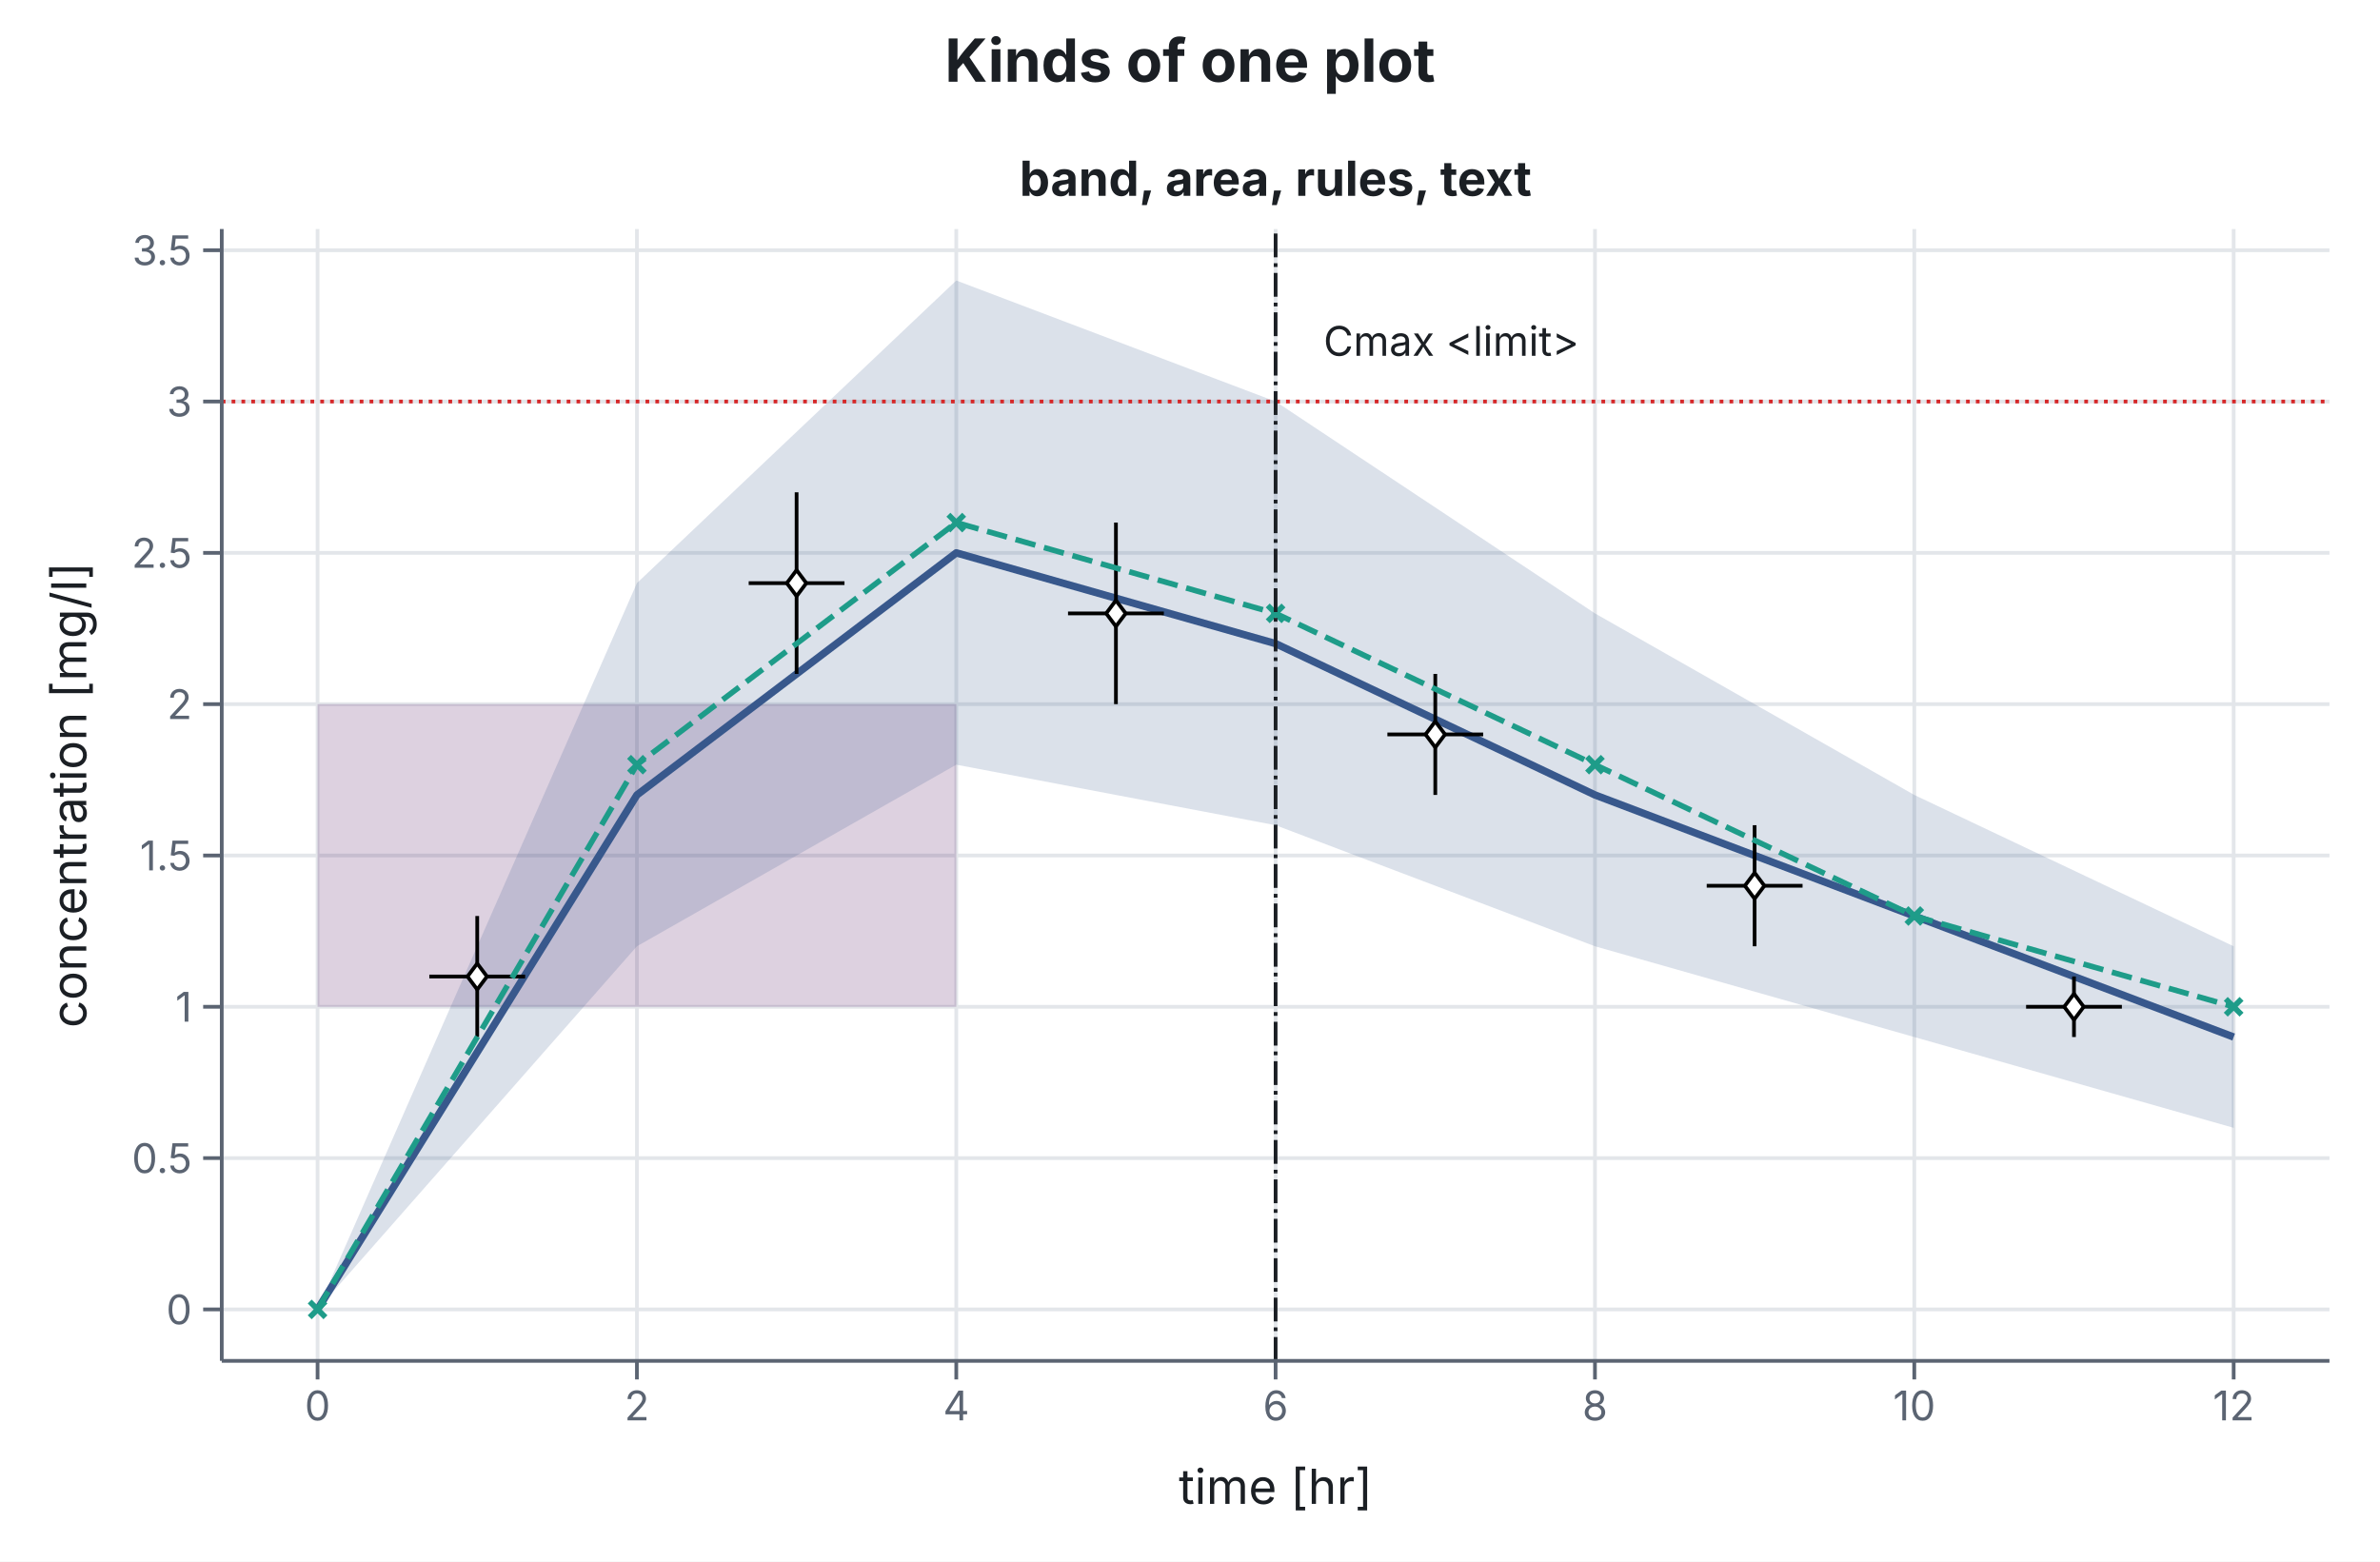
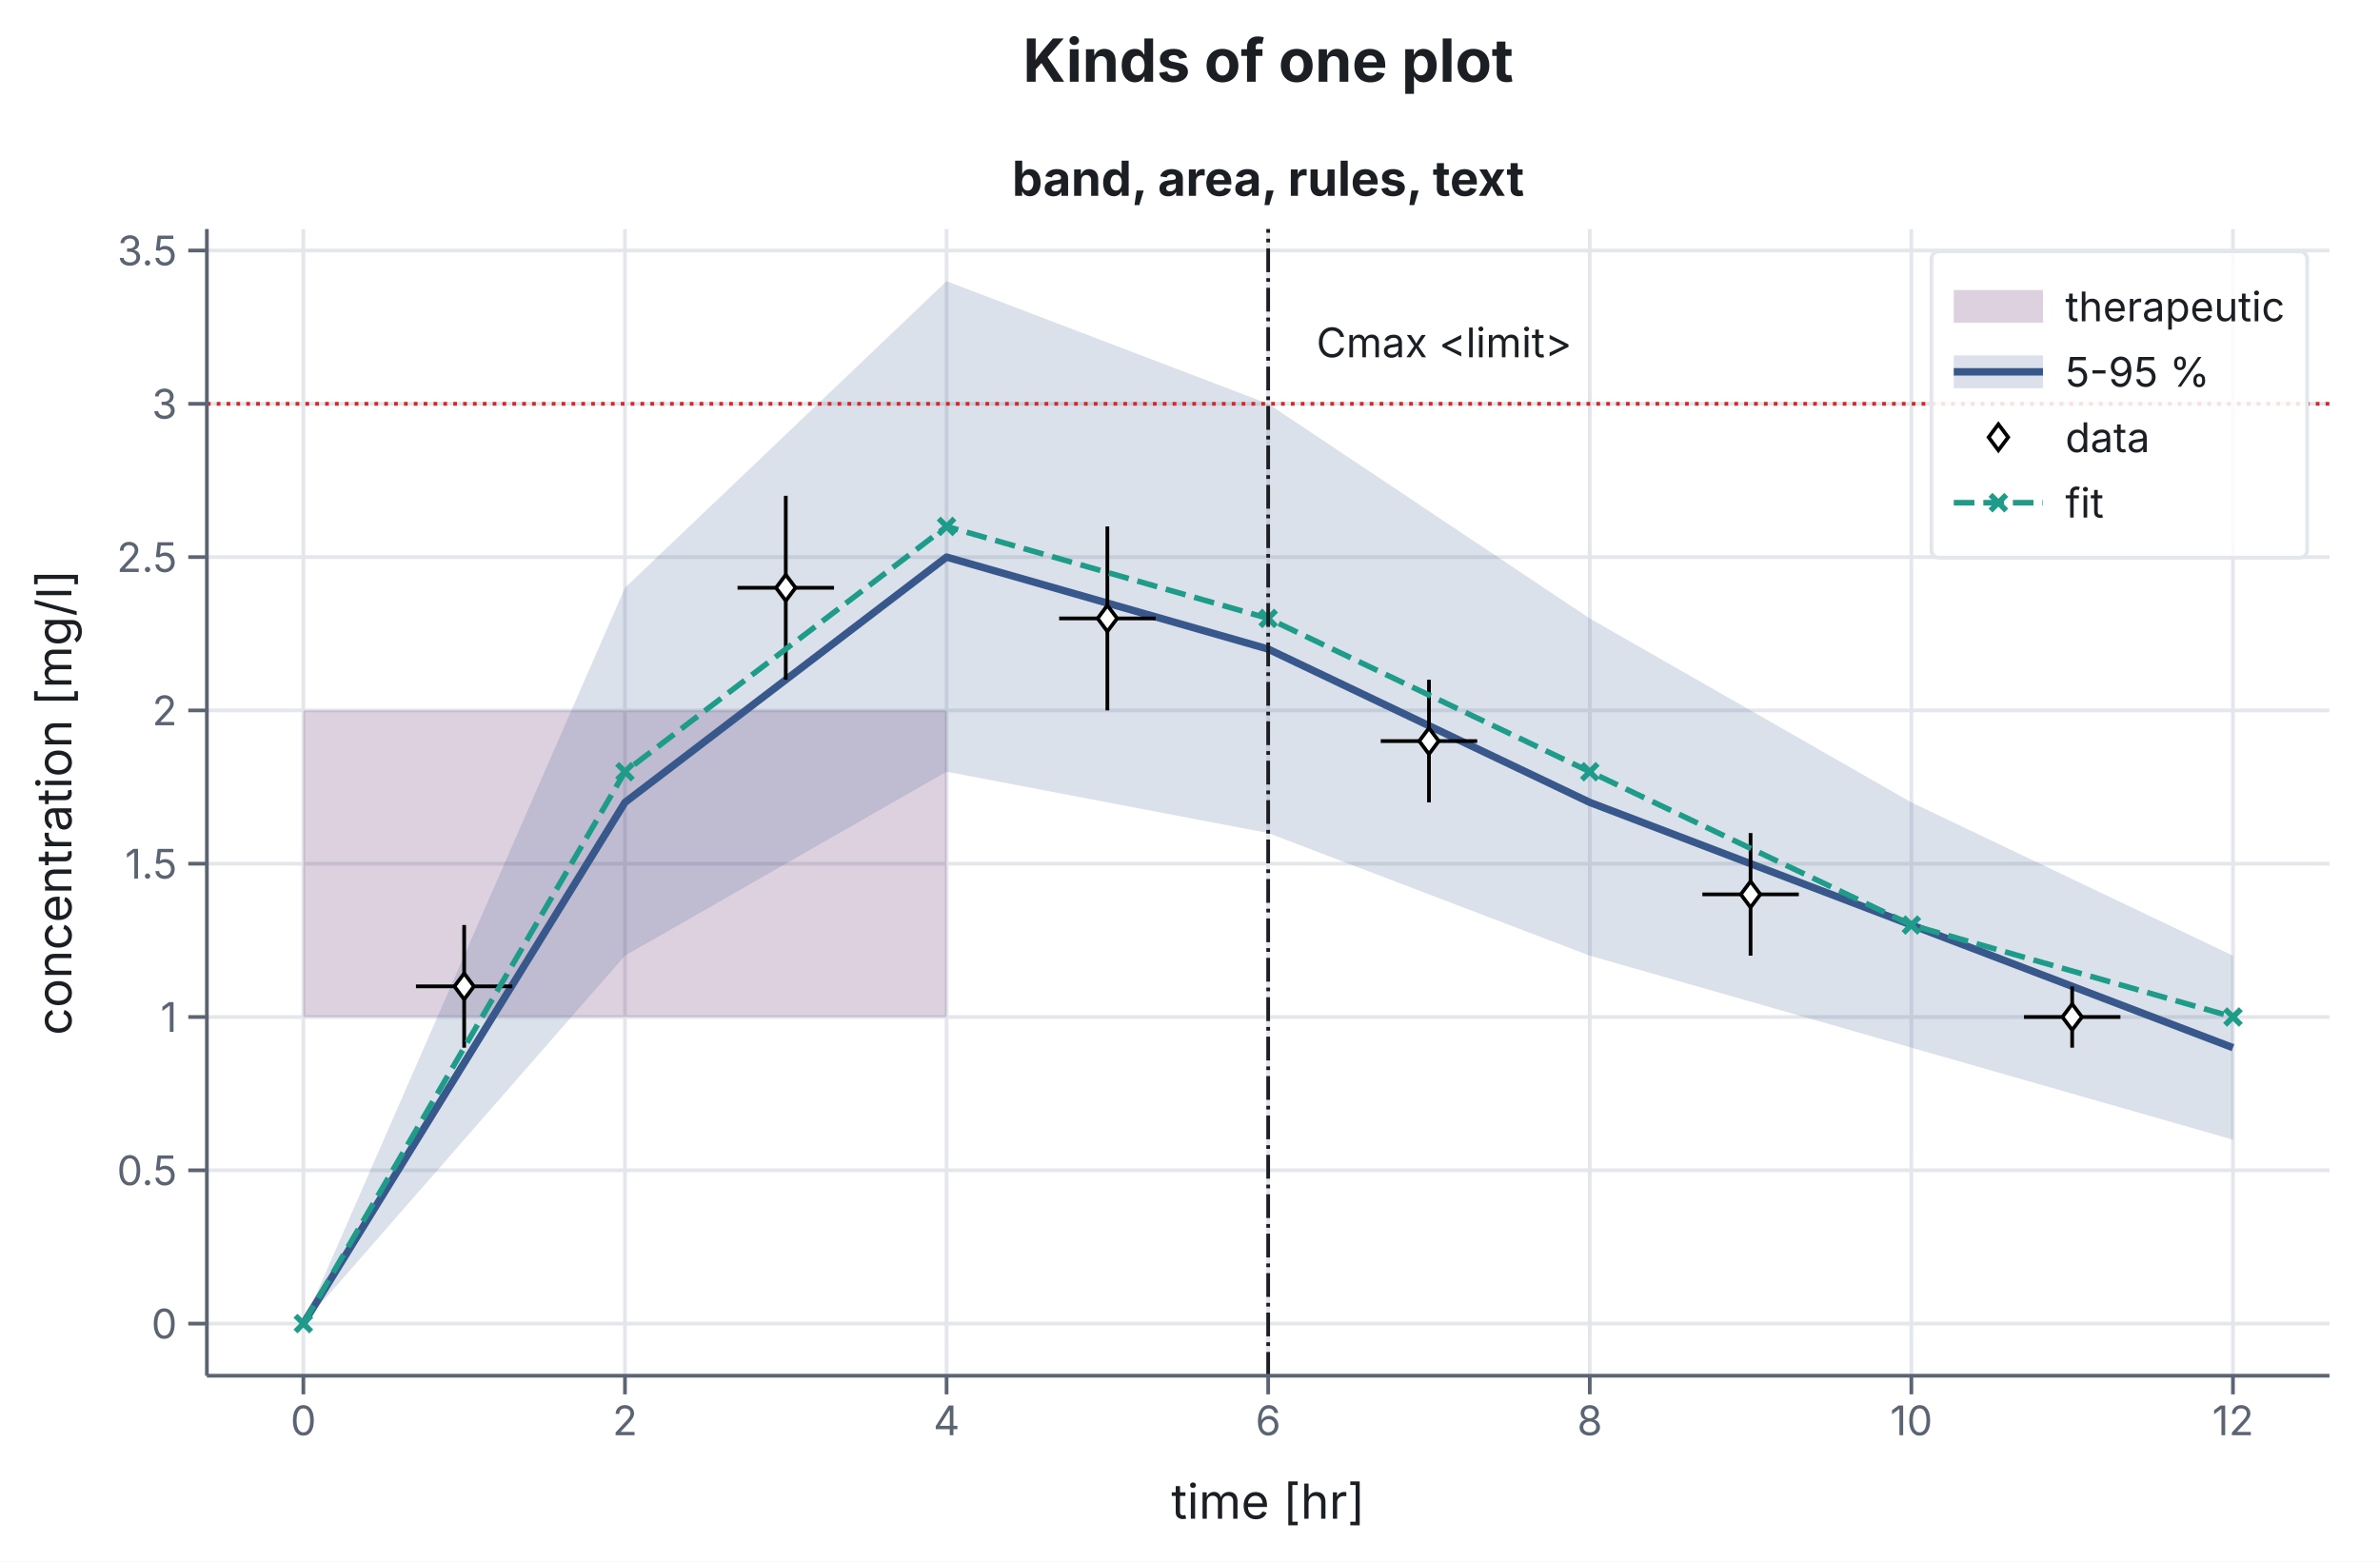
<svg xmlns="http://www.w3.org/2000/svg" width="640" height="420" viewBox="0 0 640 420" class="sbmlsim-figure" role="img" font-family="Inter, -apple-system, BlinkMacSystemFont, 'Segoe UI', Roboto, Helvetica, Arial, sans-serif">
  <defs>
-     <clipPath id="sbmlsim-4f05d22a0613-p0-clip-0">
-       <rect x="59.63" y="29.6" width="566.77" height="304.4" />
+     <clipPath id="sbmlsim-3ea5d295982c-p0-clip-0">
+       <rect x="47.63" y="21.6" width="570.77" height="308.4" />
    </clipPath>
  </defs>
  <g class="charton-background">
    <rect x="0" y="0" width="640" height="420" fill="#ffffff" />
  </g>
  <g class="sbmlsim-figure-title">
-     <text x="320" y="16" font-size="16" font-weight="bold" text-anchor="middle" dominant-baseline="middle" fill="#1b1f24">Kinds of one plot</text>
+     <text x="341.02" y="16" font-size="16" font-weight="bold" text-anchor="middle" dominant-baseline="middle" fill="#1b1f24">Kinds of one plot</text>
  </g>
-   <g class="sbmlsim-plot" data-plot="p" transform="translate(0 32)">
+   <svg class="sbmlsim-plot" data-plot="p" x="8" y="40" width="624" height="372" overflow="visible">
    <g class="charton-title">
-       <text x="343.02" y="15.8" font-size="13" fill="#1b1f24" text-anchor="middle" dominant-baseline="middle" font-weight="bold">band, area, rules, text</text>
+       <text x="333.02" y="7.8" font-size="13" fill="#1b1f24" text-anchor="middle" dominant-baseline="middle" font-weight="bold">band, area, rules, text</text>
    </g>
    <g class="charton-grid" stroke="#e3e6ea" stroke-width="1">
-       <line x1="85.4" y1="29.6" x2="85.4" y2="334" />
-       <line x1="171.27" y1="29.6" x2="171.27" y2="334" />
-       <line x1="257.15" y1="29.6" x2="257.15" y2="334" />
-       <line x1="343.02" y1="29.6" x2="343.02" y2="334" />
-       <line x1="428.9" y1="29.6" x2="428.9" y2="334" />
-       <line x1="514.77" y1="29.6" x2="514.77" y2="334" />
-       <line x1="600.65" y1="29.6" x2="600.65" y2="334" />
-       <line x1="59.63" y1="320.16" x2="626.41" y2="320.16" />
-       <line x1="59.63" y1="279.47" x2="626.41" y2="279.47" />
-       <line x1="59.63" y1="238.77" x2="626.41" y2="238.77" />
-       <line x1="59.63" y1="198.08" x2="626.41" y2="198.08" />
-       <line x1="59.63" y1="157.38" x2="626.41" y2="157.38" />
-       <line x1="59.63" y1="116.69" x2="626.41" y2="116.69" />
-       <line x1="59.63" y1="75.99" x2="626.41" y2="75.99" />
-       <line x1="59.63" y1="35.3" x2="626.41" y2="35.3" />
+       <line x1="73.58" y1="21.6" x2="73.58" y2="330" />
+       <line x1="160.06" y1="21.6" x2="160.06" y2="330" />
+       <line x1="246.54" y1="21.6" x2="246.54" y2="330" />
+       <line x1="333.02" y1="21.6" x2="333.02" y2="330" />
+       <line x1="419.5" y1="21.6" x2="419.5" y2="330" />
+       <line x1="505.98" y1="21.6" x2="505.98" y2="330" />
+       <line x1="592.46" y1="21.6" x2="592.46" y2="330" />
+       <line x1="47.63" y1="315.98" x2="618.41" y2="315.98" />
+       <line x1="47.63" y1="274.75" x2="618.41" y2="274.75" />
+       <line x1="47.63" y1="233.52" x2="618.41" y2="233.52" />
+       <line x1="47.63" y1="192.29" x2="618.41" y2="192.29" />
+       <line x1="47.63" y1="151.06" x2="618.41" y2="151.06" />
+       <line x1="47.63" y1="109.83" x2="618.41" y2="109.83" />
+       <line x1="47.63" y1="68.6" x2="618.41" y2="68.6" />
+       <line x1="47.63" y1="27.37" x2="618.41" y2="27.37" />
    </g>
-     <g class="charton-plot" clip-path="url(#sbmlsim-4f05d22a0613-p0-clip-0)">
+     <g class="charton-plot" clip-path="url(#sbmlsim-3ea5d295982c-p0-clip-0)">
      <g class="sbmlsim-element sbmlsim-area" data-element="area" data-legend="area">
        <g class="charton-mark charton-mark-polygon">
-           <path d="M85.4 157.38L257.15 157.38L257.15 238.77L85.4 238.77Z" fill="#440154" opacity="0.18" />
+           <path d="M73.58 151.06L246.54 151.06L246.54 233.52L73.58 233.52Z" fill="#440154" opacity="0.18" />
        </g>
      </g>
      <g class="sbmlsim-element sbmlsim-band" data-element="band" data-legend="band">
        <g class="charton-mark charton-mark-polygon">
-           <path d="M85.4 320.16L171.27 124.83L257.15 43.44L343.02 75.99L428.9 132.97L514.77 181.8L600.65 222.5L600.65 271.33L514.77 246.91L428.9 222.5L343.02 189.94L257.15 173.66L171.27 222.5L85.4 320.16Z" fill="#38588c" opacity="0.18" />
+           <path d="M73.58 315.98L160.06 118.08L246.54 35.62L333.02 68.6L419.5 126.32L505.98 175.8L592.46 217.03L592.46 266.51L505.98 241.77L419.5 217.03L333.02 184.05L246.54 167.55L160.06 217.03L73.58 315.98Z" fill="#38588c" opacity="0.18" />
        </g>
        <g class="charton-mark charton-mark-path">
-           <path d="M85.4 320.16L171.27 181.8L257.15 116.69L343.02 141.1L428.9 181.8L514.77 214.36L600.65 246.91" fill="none" stroke="#38588c" stroke-width="2" stroke-linejoin="round" />
+           <path d="M73.58 315.98L160.06 175.8L246.54 109.83L333.02 134.57L419.5 175.8L505.98 208.78L592.46 241.77" fill="none" stroke="#38588c" stroke-width="2" stroke-linejoin="round" />
        </g>
      </g>
      <g class="sbmlsim-element sbmlsim-curve" data-element="data" data-legend="data">
        <g class="charton-mark charton-mark-path">
-           <path d="M115.45 230.63L141.22 230.63M201.33 124.83L227.09 124.83M287.2 132.97L312.97 132.97M373.08 165.52L398.84 165.52M458.95 206.22L484.72 206.22M544.83 238.77L570.59 238.77" fill="none" stroke="#000000" stroke-width="1" stroke-linejoin="round" />
+           <path d="M103.85 225.28L129.79 225.28M190.33 118.08L216.27 118.08M276.81 126.32L302.75 126.32M363.29 159.31L389.23 159.31M449.77 200.54L475.72 200.54M536.25 233.52L562.2 233.52" fill="none" stroke="#000000" stroke-width="1" stroke-linejoin="round" />
        </g>
        <g class="charton-mark charton-mark-path">
-           <path d="M128.33 246.91L128.33 214.36M214.21 149.24L214.21 100.41M300.08 157.38L300.08 108.55M385.96 181.8L385.96 149.24M471.83 222.5L471.83 189.94M557.71 246.91L557.71 230.63" fill="none" stroke="#000000" stroke-width="1" stroke-linejoin="round" />
+           <path d="M116.82 241.77L116.82 208.78M203.3 142.82L203.3 93.34M289.78 151.06L289.78 101.59M376.26 175.8L376.26 142.82M462.74 217.03L462.74 184.05M549.22 241.77L549.22 225.28" fill="none" stroke="#000000" stroke-width="1" stroke-linejoin="round" />
        </g>
        <g class="charton-mark charton-mark-point">
-           <path d="M128.33 227.13L130.96 230.63L128.33 234.13L125.71 230.63Z" fill="#ffffff" stroke="#000000" stroke-width="1" />
-           <path d="M214.21 121.33L216.83 124.83L214.21 128.33L211.58 124.83Z" fill="#ffffff" stroke="#000000" stroke-width="1" />
-           <path d="M300.08 129.47L302.71 132.97L300.08 136.47L297.46 132.97Z" fill="#ffffff" stroke="#000000" stroke-width="1" />
-           <path d="M385.96 162.02L388.58 165.52L385.96 169.02L383.33 165.52Z" fill="#ffffff" stroke="#000000" stroke-width="1" />
-           <path d="M471.83 202.72L474.46 206.22L471.83 209.72L469.21 206.22Z" fill="#ffffff" stroke="#000000" stroke-width="1" />
-           <path d="M557.71 235.27L560.33 238.77L557.71 242.27L555.08 238.77Z" fill="#ffffff" stroke="#000000" stroke-width="1" />
+           <path d="M116.82 221.78L119.44 225.28L116.82 228.78L114.19 225.28Z" fill="#ffffff" stroke="#000000" stroke-width="1" />
+           <path d="M203.3 114.58L205.93 118.08L203.3 121.58L200.68 118.08Z" fill="#ffffff" stroke="#000000" stroke-width="1" />
+           <path d="M289.78 122.82L292.41 126.32L289.78 129.82L287.16 126.32Z" fill="#ffffff" stroke="#000000" stroke-width="1" />
+           <path d="M376.26 155.81L378.89 159.31L376.26 162.81L373.64 159.31Z" fill="#ffffff" stroke="#000000" stroke-width="1" />
+           <path d="M462.74 197.04L465.37 200.54L462.74 204.04L460.12 200.54Z" fill="#ffffff" stroke="#000000" stroke-width="1" />
+           <path d="M549.22 230.02L551.85 233.52L549.22 237.02L546.6 233.52Z" fill="#ffffff" stroke="#000000" stroke-width="1" />
        </g>
      </g>
      <g class="sbmlsim-element sbmlsim-curve" data-element="fit" data-legend="fit">
        <g class="charton-mark charton-mark-path">
-           <path d="M85.4 320.16L171.27 173.66L257.15 108.55L343.02 132.97L428.9 173.66L514.77 214.36L600.65 238.77" fill="none" stroke="#1e9c89" stroke-width="1.5" stroke-dasharray="5.55 2.4" stroke-linejoin="round" />
+           <path d="M73.58 315.98L160.06 167.55L246.54 101.59L333.02 126.32L419.5 167.55L505.98 208.78L592.46 233.52" fill="none" stroke="#1e9c89" stroke-width="1.5" stroke-dasharray="5.55 2.4" stroke-linejoin="round" />
        </g>
        <g class="charton-mark charton-mark-point">
-           <path d="M83.28 318.04L87.52 322.28M83.28 322.28L87.52 318.04" fill="none" stroke="#1e9c89" stroke-width="1.5" />
-           <path d="M169.15 171.54L173.39 175.78M169.15 175.78L173.39 171.54" fill="none" stroke="#1e9c89" stroke-width="1.5" />
-           <path d="M255.03 106.43L259.27 110.67M255.03 110.67L259.27 106.43" fill="none" stroke="#1e9c89" stroke-width="1.5" />
-           <path d="M340.9 130.84L345.14 135.09M340.9 135.09L345.14 130.84" fill="none" stroke="#1e9c89" stroke-width="1.5" />
-           <path d="M426.78 171.54L431.02 175.78M426.78 175.78L431.02 171.54" fill="none" stroke="#1e9c89" stroke-width="1.5" />
-           <path d="M512.65 212.23L516.89 216.48M512.65 216.48L516.89 212.23" fill="none" stroke="#1e9c89" stroke-width="1.5" />
-           <path d="M598.52 236.65L602.77 240.89M598.52 240.89L602.77 236.65" fill="none" stroke="#1e9c89" stroke-width="1.5" />
+           <path d="M71.46 313.86L75.7 318.1M71.46 318.1L75.7 313.86" fill="none" stroke="#1e9c89" stroke-width="1.5" />
+           <path d="M157.94 165.43L162.18 169.68M157.94 169.68L162.18 165.43" fill="none" stroke="#1e9c89" stroke-width="1.5" />
+           <path d="M244.42 99.46L248.66 103.71M244.42 103.71L248.66 99.46" fill="none" stroke="#1e9c89" stroke-width="1.5" />
+           <path d="M330.9 124.2L335.14 128.45M330.9 128.45L335.14 124.2" fill="none" stroke="#1e9c89" stroke-width="1.5" />
+           <path d="M417.38 165.43L421.62 169.68M417.38 169.68L421.62 165.43" fill="none" stroke="#1e9c89" stroke-width="1.5" />
+           <path d="M503.86 206.66L508.1 210.91M503.86 210.91L508.1 206.66" fill="none" stroke="#1e9c89" stroke-width="1.5" />
+           <path d="M590.34 231.4L594.59 235.64M590.34 235.64L594.59 231.4" fill="none" stroke="#1e9c89" stroke-width="1.5" />
        </g>
      </g>
      <g class="sbmlsim-element sbmlsim-rule" data-element="limit">
        <g class="charton-mark charton-mark-path">
-           <path d="M59.63 75.99L626.41 75.99" fill="none" stroke="#d62728" stroke-width="1" stroke-dasharray="1 1.65" stroke-linejoin="round" />
+           <path d="M47.63 68.6L618.41 68.6" fill="none" stroke="#d62728" stroke-width="1" stroke-dasharray="1 1.65" stroke-linejoin="round" />
        </g>
      </g>
      <g class="sbmlsim-element sbmlsim-rule" data-element="dose">
        <g class="charton-mark charton-mark-path">
-           <path d="M343.02 334L343.02 29.6" fill="none" stroke="#1b1f24" stroke-width="1" stroke-dasharray="6.4 1.6 1 1.6" stroke-linejoin="round" />
+           <path d="M333.02 330L333.02 21.6" fill="none" stroke="#1b1f24" stroke-width="1" stroke-dasharray="6.4 1.6 1 1.6" stroke-linejoin="round" />
        </g>
      </g>
      <g class="sbmlsim-element sbmlsim-text" data-element="note">
        <g class="charton-mark charton-mark-text">
-           <text x="355.9" y="59.71" font-size="11" fill="#1b1f24" dominant-baseline="middle">Cmax &lt;limit&gt;</text>
+           <text x="345.99" y="52.11" font-size="11" fill="#1b1f24" dominant-baseline="middle">Cmax &lt;limit&gt;</text>
        </g>
      </g>
    </g>
    <g class="charton-axis charton-axis-x" data-axis="x">
      <g class="charton-axis-line">
-         <path d="M59.63 334L626.41 334" fill="none" stroke="#5b6472" stroke-width="1" stroke-linejoin="round" />
+         <path d="M47.63 330L618.41 330" fill="none" stroke="#5b6472" stroke-width="1" stroke-linejoin="round" />
      </g>
      <g class="charton-tick">
-         <path d="M85.4 334L85.4 339" fill="none" stroke="#5b6472" stroke-width="1" stroke-linejoin="round" />
-         <path d="M171.27 334L171.27 339" fill="none" stroke="#5b6472" stroke-width="1" stroke-linejoin="round" />
-         <path d="M257.15 334L257.15 339" fill="none" stroke="#5b6472" stroke-width="1" stroke-linejoin="round" />
-         <path d="M343.02 334L343.02 339" fill="none" stroke="#5b6472" stroke-width="1" stroke-linejoin="round" />
-         <path d="M428.9 334L428.9 339" fill="none" stroke="#5b6472" stroke-width="1" stroke-linejoin="round" />
-         <path d="M514.77 334L514.77 339" fill="none" stroke="#5b6472" stroke-width="1" stroke-linejoin="round" />
-         <path d="M600.65 334L600.65 339" fill="none" stroke="#5b6472" stroke-width="1" stroke-linejoin="round" />
+         <path d="M73.58 330L73.58 335" fill="none" stroke="#5b6472" stroke-width="1" stroke-linejoin="round" />
+         <path d="M160.06 330L160.06 335" fill="none" stroke="#5b6472" stroke-width="1" stroke-linejoin="round" />
+         <path d="M246.54 330L246.54 335" fill="none" stroke="#5b6472" stroke-width="1" stroke-linejoin="round" />
+         <path d="M333.02 330L333.02 335" fill="none" stroke="#5b6472" stroke-width="1" stroke-linejoin="round" />
+         <path d="M419.5 330L419.5 335" fill="none" stroke="#5b6472" stroke-width="1" stroke-linejoin="round" />
+         <path d="M505.98 330L505.98 335" fill="none" stroke="#5b6472" stroke-width="1" stroke-linejoin="round" />
+         <path d="M592.46 330L592.46 335" fill="none" stroke="#5b6472" stroke-width="1" stroke-linejoin="round" />
      </g>
      <g class="charton-tick-label">
-         <text x="85.4" y="342" font-size="11" fill="#5b6472" text-anchor="middle" dominant-baseline="hanging">0</text>
-         <text x="171.27" y="342" font-size="11" fill="#5b6472" text-anchor="middle" dominant-baseline="hanging">2</text>
-         <text x="257.15" y="342" font-size="11" fill="#5b6472" text-anchor="middle" dominant-baseline="hanging">4</text>
-         <text x="343.02" y="342" font-size="11" fill="#5b6472" text-anchor="middle" dominant-baseline="hanging">6</text>
-         <text x="428.9" y="342" font-size="11" fill="#5b6472" text-anchor="middle" dominant-baseline="hanging">8</text>
-         <text x="514.77" y="342" font-size="11" fill="#5b6472" text-anchor="middle" dominant-baseline="hanging">10</text>
-         <text x="600.65" y="342" font-size="11" fill="#5b6472" text-anchor="middle" dominant-baseline="hanging">12</text>
+         <text x="73.58" y="338" font-size="11" fill="#5b6472" text-anchor="middle" dominant-baseline="hanging">0</text>
+         <text x="160.06" y="338" font-size="11" fill="#5b6472" text-anchor="middle" dominant-baseline="hanging">2</text>
+         <text x="246.54" y="338" font-size="11" fill="#5b6472" text-anchor="middle" dominant-baseline="hanging">4</text>
+         <text x="333.02" y="338" font-size="11" fill="#5b6472" text-anchor="middle" dominant-baseline="hanging">6</text>
+         <text x="419.5" y="338" font-size="11" fill="#5b6472" text-anchor="middle" dominant-baseline="hanging">8</text>
+         <text x="505.98" y="338" font-size="11" fill="#5b6472" text-anchor="middle" dominant-baseline="hanging">10</text>
+         <text x="592.46" y="338" font-size="11" fill="#5b6472" text-anchor="middle" dominant-baseline="hanging">12</text>
      </g>
      <g class="charton-axis-title">
-         <text x="343.02" y="363" font-size="13" fill="#1b1f24" text-anchor="middle" dominant-baseline="hanging">time [hr]</text>
+         <text x="333.02" y="359" font-size="13" fill="#1b1f24" text-anchor="middle" dominant-baseline="hanging">time [hr]</text>
      </g>
    </g>
    <g class="charton-axis charton-axis-y" data-axis="y">
      <g class="charton-axis-line">
-         <path d="M59.63 29.6L59.63 334" fill="none" stroke="#5b6472" stroke-width="1" stroke-linejoin="round" />
+         <path d="M47.63 21.6L47.63 330" fill="none" stroke="#5b6472" stroke-width="1" stroke-linejoin="round" />
      </g>
      <g class="charton-tick">
-         <path d="M59.63 320.16L54.63 320.16" fill="none" stroke="#5b6472" stroke-width="1" stroke-linejoin="round" />
-         <path d="M59.63 279.47L54.63 279.47" fill="none" stroke="#5b6472" stroke-width="1" stroke-linejoin="round" />
-         <path d="M59.63 238.77L54.63 238.77" fill="none" stroke="#5b6472" stroke-width="1" stroke-linejoin="round" />
-         <path d="M59.63 198.08L54.63 198.08" fill="none" stroke="#5b6472" stroke-width="1" stroke-linejoin="round" />
-         <path d="M59.63 157.38L54.63 157.38" fill="none" stroke="#5b6472" stroke-width="1" stroke-linejoin="round" />
-         <path d="M59.63 116.69L54.63 116.69" fill="none" stroke="#5b6472" stroke-width="1" stroke-linejoin="round" />
-         <path d="M59.63 75.99L54.63 75.99" fill="none" stroke="#5b6472" stroke-width="1" stroke-linejoin="round" />
-         <path d="M59.63 35.3L54.63 35.3" fill="none" stroke="#5b6472" stroke-width="1" stroke-linejoin="round" />
+         <path d="M47.63 315.98L42.63 315.98" fill="none" stroke="#5b6472" stroke-width="1" stroke-linejoin="round" />
+         <path d="M47.63 274.75L42.63 274.75" fill="none" stroke="#5b6472" stroke-width="1" stroke-linejoin="round" />
+         <path d="M47.63 233.52L42.63 233.52" fill="none" stroke="#5b6472" stroke-width="1" stroke-linejoin="round" />
+         <path d="M47.63 192.29L42.63 192.29" fill="none" stroke="#5b6472" stroke-width="1" stroke-linejoin="round" />
+         <path d="M47.63 151.06L42.63 151.06" fill="none" stroke="#5b6472" stroke-width="1" stroke-linejoin="round" />
+         <path d="M47.63 109.83L42.63 109.83" fill="none" stroke="#5b6472" stroke-width="1" stroke-linejoin="round" />
+         <path d="M47.63 68.6L42.63 68.6" fill="none" stroke="#5b6472" stroke-width="1" stroke-linejoin="round" />
+         <path d="M47.63 27.37L42.63 27.37" fill="none" stroke="#5b6472" stroke-width="1" stroke-linejoin="round" />
      </g>
      <g class="charton-tick-label">
-         <text x="51.63" y="320.16" font-size="11" fill="#5b6472" text-anchor="end" dominant-baseline="central">0</text>
-         <text x="51.63" y="279.47" font-size="11" fill="#5b6472" text-anchor="end" dominant-baseline="central">0.5</text>
-         <text x="51.63" y="238.77" font-size="11" fill="#5b6472" text-anchor="end" dominant-baseline="central">1</text>
-         <text x="51.63" y="198.08" font-size="11" fill="#5b6472" text-anchor="end" dominant-baseline="central">1.5</text>
-         <text x="51.63" y="157.38" font-size="11" fill="#5b6472" text-anchor="end" dominant-baseline="central">2</text>
-         <text x="51.63" y="116.69" font-size="11" fill="#5b6472" text-anchor="end" dominant-baseline="central">2.5</text>
-         <text x="51.63" y="75.99" font-size="11" fill="#5b6472" text-anchor="end" dominant-baseline="central">3</text>
-         <text x="51.63" y="35.3" font-size="11" fill="#5b6472" text-anchor="end" dominant-baseline="central">3.5</text>
+         <text x="39.63" y="315.98" font-size="11" fill="#5b6472" text-anchor="end" dominant-baseline="central">0</text>
+         <text x="39.63" y="274.75" font-size="11" fill="#5b6472" text-anchor="end" dominant-baseline="central">0.5</text>
+         <text x="39.63" y="233.52" font-size="11" fill="#5b6472" text-anchor="end" dominant-baseline="central">1</text>
+         <text x="39.63" y="192.29" font-size="11" fill="#5b6472" text-anchor="end" dominant-baseline="central">1.5</text>
+         <text x="39.63" y="151.06" font-size="11" fill="#5b6472" text-anchor="end" dominant-baseline="central">2</text>
+         <text x="39.63" y="109.83" font-size="11" fill="#5b6472" text-anchor="end" dominant-baseline="central">2.5</text>
+         <text x="39.63" y="68.6" font-size="11" fill="#5b6472" text-anchor="end" dominant-baseline="central">3</text>
+         <text x="39.63" y="27.37" font-size="11" fill="#5b6472" text-anchor="end" dominant-baseline="central">3.5</text>
      </g>
      <g class="charton-axis-title">
-         <text x="18.5" y="181.8" font-size="13" fill="#1b1f24" text-anchor="middle" dominant-baseline="middle" transform="rotate(-90 18.5 181.8)">concentration [mg/l]</text>
+         <text x="6.5" y="175.8" font-size="13" fill="#1b1f24" text-anchor="middle" dominant-baseline="middle" transform="rotate(-90 6.5 175.8)">concentration [mg/l]</text>
      </g>
+     </g>
+   </svg>
+   <g class="sbmlsim-legend" data-plot="p">
+     <rect class="sbmlsim-legend-frame" x="519.38" y="67.6" width="101.03" height="82.4" rx="2" fill="#ffffff" fill-opacity="0.85" stroke="#e3e6ea" stroke-width="1" />
+     <g class="sbmlsim-legend-entry" data-legend="area">
+       <g class="sbmlsim-legend-swatch" transform="translate(525.38 82.4)">
+         <rect x="0" y="-4.4" width="24" height="8.8" fill="#440154" fill-opacity="0.18" />
+       </g>
+       <text class="sbmlsim-legend-label" x="555.38" y="82.4" font-size="11" fill="#1b1f24" dominant-baseline="central">therapeutic</text>
+     </g>
+     <g class="sbmlsim-legend-entry" data-legend="band">
+       <g class="sbmlsim-legend-swatch" transform="translate(525.38 100)">
+         <rect x="0" y="-4.4" width="24" height="8.8" fill="#38588c" fill-opacity="0.18" />
+         <path d="M0 0L24 0" fill="none" stroke="#38588c" stroke-width="2" />
+       </g>
+       <text class="sbmlsim-legend-label" x="555.38" y="100" font-size="11" fill="#1b1f24" dominant-baseline="central">5-95 %</text>
+     </g>
+     <g class="sbmlsim-legend-entry" data-legend="data">
+       <g class="sbmlsim-legend-swatch" transform="translate(525.38 117.6)">
+         <path d="M12 -3.5L14.63 0L12 3.5L9.38 0Z" fill="#ffffff" stroke="#000000" stroke-width="1" />
+       </g>
+       <text class="sbmlsim-legend-label" x="555.38" y="117.6" font-size="11" fill="#1b1f24" dominant-baseline="central">data</text>
+     </g>
+     <g class="sbmlsim-legend-entry" data-legend="fit">
+       <g class="sbmlsim-legend-swatch" transform="translate(525.38 135.2)">
+         <path d="M0 0L24 0" fill="none" stroke="#1e9c89" stroke-width="1.5" stroke-dasharray="5.55 2.4" />
+         <path d="M9.88 -2.12L14.12 2.12M9.88 2.12L14.12 -2.12" fill="none" stroke="#1e9c89" stroke-width="1.5" />
+       </g>
+       <text class="sbmlsim-legend-label" x="555.38" y="135.2" font-size="11" fill="#1b1f24" dominant-baseline="central">fit</text>
    </g>
  </g>
</svg>
